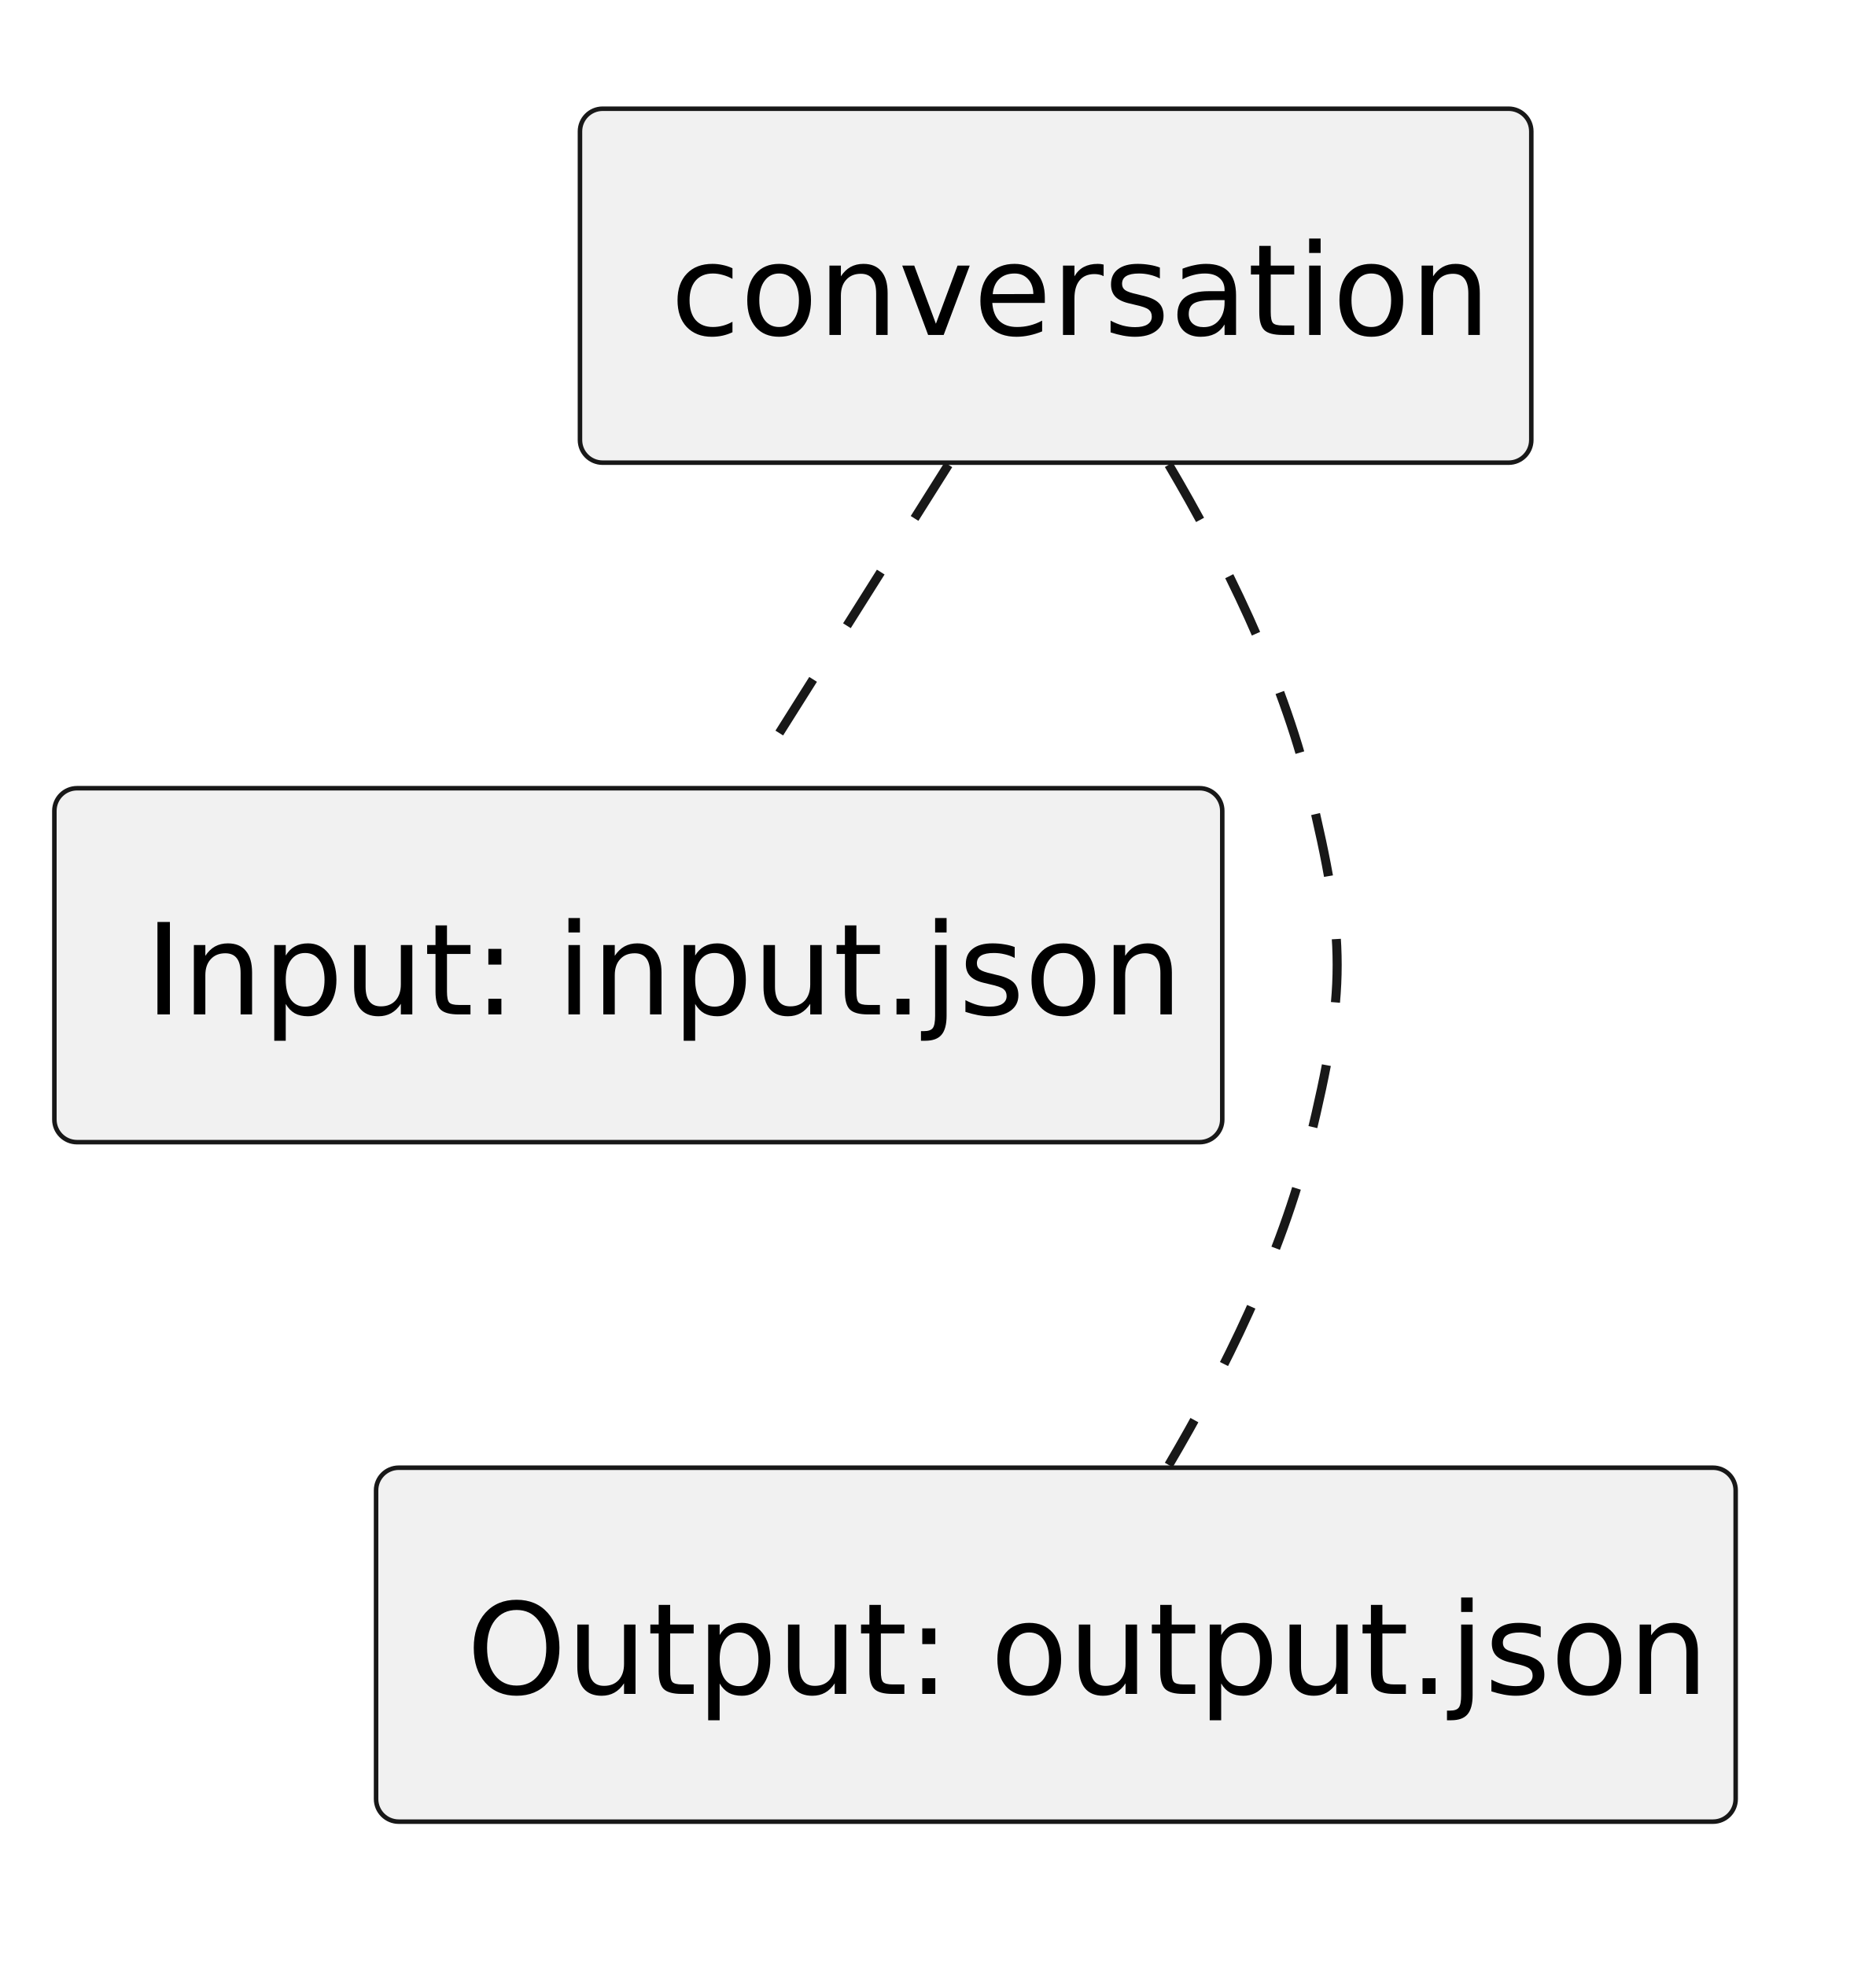
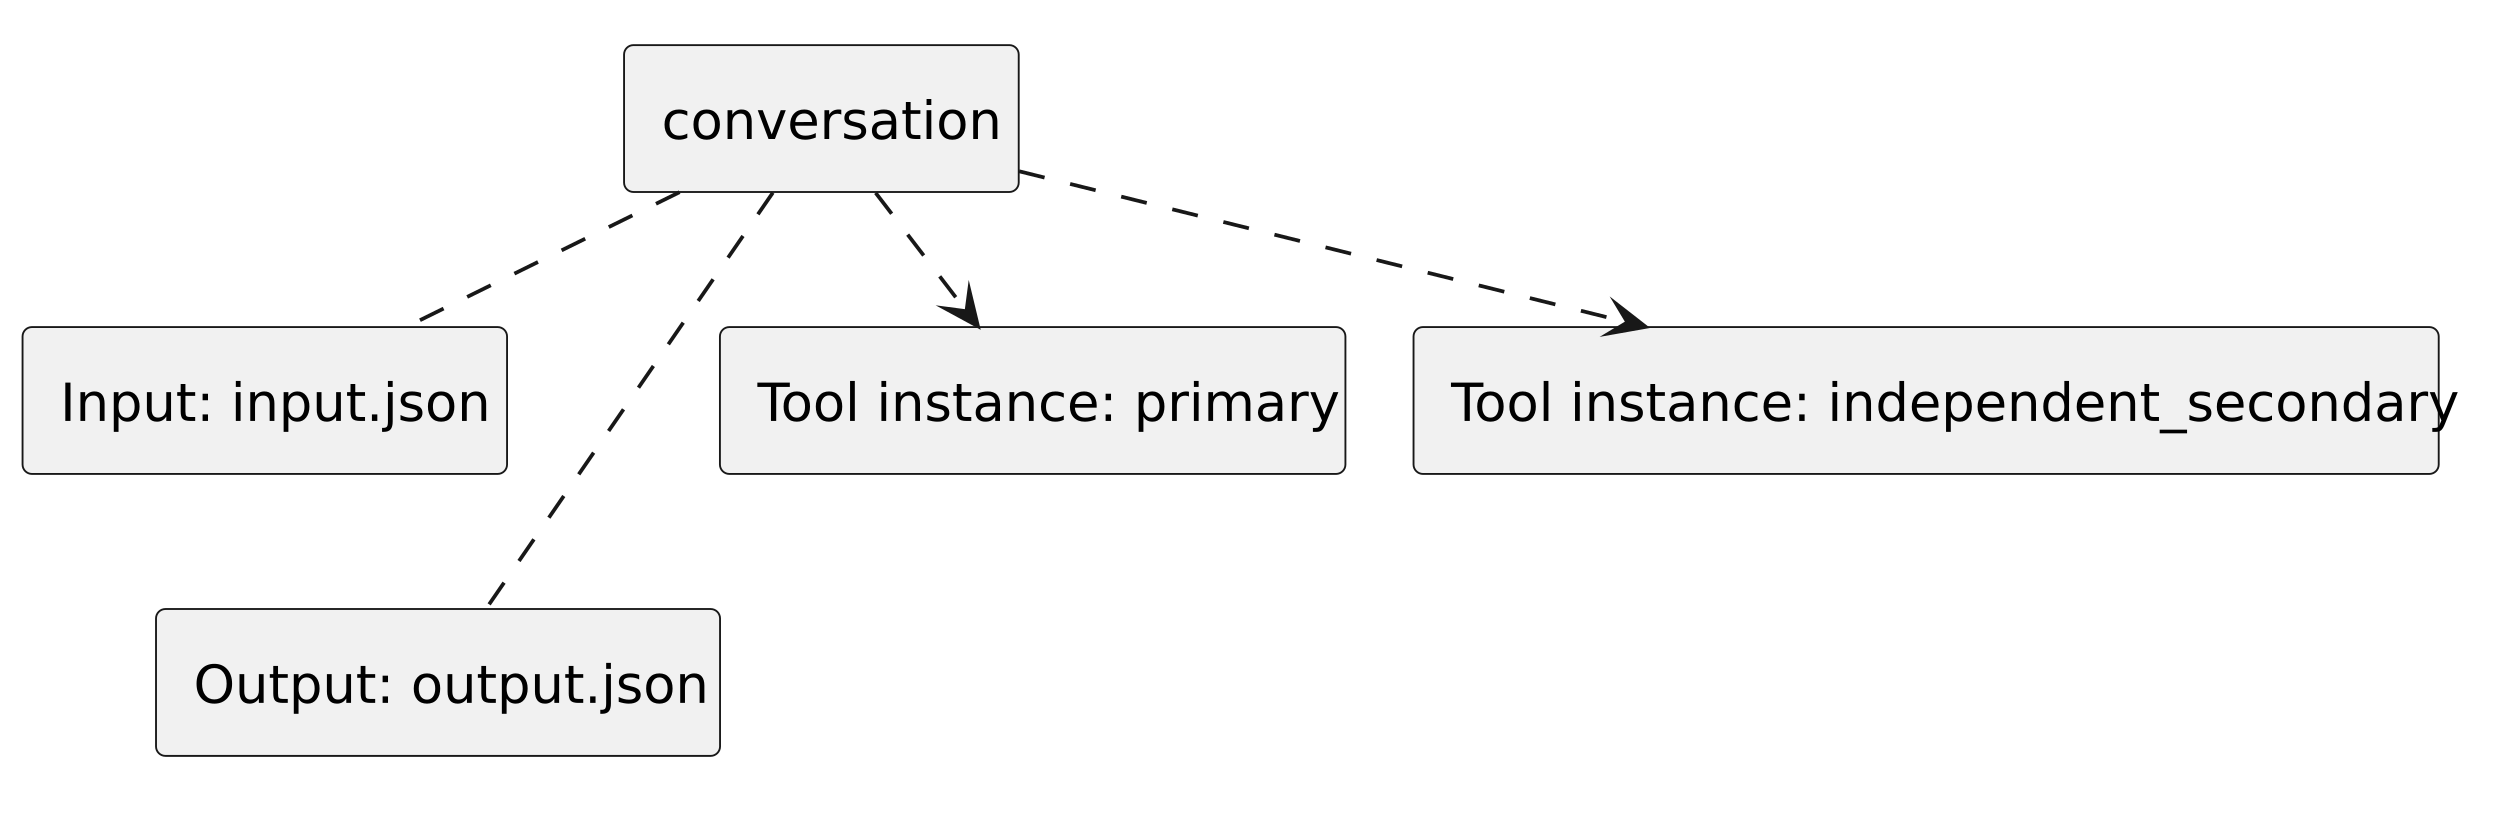
- <svg xmlns="http://www.w3.org/2000/svg" xmlns:xlink="http://www.w3.org/1999/xlink" version="1.1" data-diagram-type="DESCRIPTION" style="width:207px;height:217px;background:#FFFFFF;" width="207px" height="217px" viewBox="0 0 207 217" zoomAndPan="magnify" preserveAspectRatio="none" contentStyleType="text/css">
+ <svg xmlns="http://www.w3.org/2000/svg" xmlns:xlink="http://www.w3.org/1999/xlink" version="1.1" data-diagram-type="DESCRIPTION" style="width:665px;height:217px;background:#FFFFFF;" width="665px" height="217px" viewBox="0 0 665 217" zoomAndPan="magnify" preserveAspectRatio="none" contentStyleType="text/css">
  <defs />
  <g font-family="DejaVu Sans, Liberation Sans, Arial, sans-serif" lengthAdjust="spacing">
    <g class="entity" data-qualified-name="n0" id="ent0001" data-source-line="5">
      <a target="_top" href="//github.com/gorban/api-agent/blob/_____switch_branch_____/tests/integration/fixtures/tool_instances/independent/conversation.md.html" xlink:href="//github.com/gorban/api-agent/blob/_____switch_branch_____/tests/integration/fixtures/tool_instances/independent/conversation.md.html" xlink:type="simple" xlink:actuate="onRequest" xlink:show="new" title="//github.com/gorban/api-agent/blob/_____switch_branch_____/tests/integration/fixtures/tool_instances/independent/conversation.md.html" xlink:title="//github.com/gorban/api-agent/blob/_____switch_branch_____/tests/integration/fixtures/tool_instances/independent/conversation.md.html">
-         <rect x="64" y="12" width="104.98" height="39.068" fill="#F1F1F1" style="stroke:#181818;stroke-width:0.5;" rx="2.5" ry="2.5" />
-         <text x="74" y="36.966" fill="#000" font-size="14" textLength="84.98">conversation</text>
+         <rect x="166" y="12" width="104.98" height="39.068" fill="#F1F1F1" style="stroke:#181818;stroke-width:0.5;" rx="2.5" ry="2.5" />
+         <text x="176" y="36.966" fill="#000" font-size="14" textLength="84.98">conversation</text>
      </a>
    </g>
    <g class="entity" data-qualified-name="ref0" id="ent0002" data-source-line="6">
      <a target="_top" href="//github.com/gorban/api-agent/blob/_____switch_branch_____/tests/integration/fixtures/tool_instances/input.json" xlink:href="//github.com/gorban/api-agent/blob/_____switch_branch_____/tests/integration/fixtures/tool_instances/input.json" xlink:type="simple" xlink:actuate="onRequest" xlink:show="new" title="//github.com/gorban/api-agent/blob/_____switch_branch_____/tests/integration/fixtures/tool_instances/input.json" xlink:title="//github.com/gorban/api-agent/blob/_____switch_branch_____/tests/integration/fixtures/tool_instances/input.json">
        <rect x="6" y="87" width="128.878" height="39.068" fill="#F1F1F1" style="stroke:#181818;stroke-width:0.5;" rx="2.5" ry="2.5" />
        <text x="16" y="111.966" fill="#000" font-size="14" textLength="108.878">Input: input.json</text>
      </a>
    </g>
    <g class="entity" data-qualified-name="ref1" id="ent0004" data-source-line="8">
      <a target="_top" href="//github.com/gorban/api-agent/blob/_____switch_branch_____/tests/integration/fixtures/tool_instances/output.json" xlink:href="//github.com/gorban/api-agent/blob/_____switch_branch_____/tests/integration/fixtures/tool_instances/output.json" xlink:type="simple" xlink:actuate="onRequest" xlink:show="new" title="//github.com/gorban/api-agent/blob/_____switch_branch_____/tests/integration/fixtures/tool_instances/output.json" xlink:title="//github.com/gorban/api-agent/blob/_____switch_branch_____/tests/integration/fixtures/tool_instances/output.json">
        <rect x="41.5" y="162" width="150.032" height="39.068" fill="#F1F1F1" style="stroke:#181818;stroke-width:0.5;" rx="2.5" ry="2.5" />
        <text x="51.5" y="186.966" fill="#000" font-size="14" textLength="130.032">Output: output.json</text>
      </a>
    </g>
+     <g class="entity" data-qualified-name="toolbinding0" id="ent0007" data-source-line="11">
+       <a target="_top" href="//github.com/gorban/api-agent/blob/_____switch_branch_____/tests/integration/fixtures/tool_instances/independent/conversation.md.html#workflow-tool-node-conversation-primary" xlink:href="//github.com/gorban/api-agent/blob/_____switch_branch_____/tests/integration/fixtures/tool_instances/independent/conversation.md.html#workflow-tool-node-conversation-primary" xlink:type="simple" xlink:actuate="onRequest" xlink:show="new" title="//github.com/gorban/api-agent/blob/_____switch_branch_____/tests/integration/fixtures/tool_instances/independent/conversation.md.html#workflow-tool-node-conversation-primary" xlink:title="//github.com/gorban/api-agent/blob/_____switch_branch_____/tests/integration/fixtures/tool_instances/independent/conversation.md.html#workflow-tool-node-conversation-primary">
+         <rect x="191.5" y="87" width="166.383" height="39.068" fill="#F1F1F1" style="stroke:#181818;stroke-width:0.5;" rx="2.5" ry="2.5" />
+         <text x="201.5" y="111.966" fill="#000" font-size="14" textLength="146.383">Tool instance: primary</text>
+       </a>
+     </g>
+     <g class="entity" data-qualified-name="toolbinding1" id="ent0009" data-source-line="13">
+       <a target="_top" href="//github.com/gorban/api-agent/blob/_____switch_branch_____/tests/integration/fixtures/tool_instances/independent/conversation.md.html#workflow-tool-node-conversation-secondary" xlink:href="//github.com/gorban/api-agent/blob/_____switch_branch_____/tests/integration/fixtures/tool_instances/independent/conversation.md.html#workflow-tool-node-conversation-secondary" xlink:type="simple" xlink:actuate="onRequest" xlink:show="new" title="//github.com/gorban/api-agent/blob/_____switch_branch_____/tests/integration/fixtures/tool_instances/independent/conversation.md.html#workflow-tool-node-conversation-secondary" xlink:title="//github.com/gorban/api-agent/blob/_____switch_branch_____/tests/integration/fixtures/tool_instances/independent/conversation.md.html#workflow-tool-node-conversation-secondary">
+         <rect x="376" y="87" width="272.699" height="39.068" fill="#F1F1F1" style="stroke:#181818;stroke-width:0.5;" rx="2.5" ry="2.5" />
+         <text x="386" y="111.966" fill="#000" font-size="14" textLength="252.699">Tool instance: independent_secondary</text>
+       </a>
+     </g>
    <g class="link" data-entity-1="ent0001" data-entity-2="ent0002" id="lnk3" data-link-type="association">
-       <path d="M104.654,51.299 C97.786,62.198 89.167,75.876 82.306,86.764" style="stroke:#181818;stroke-width:1;stroke-dasharray:7,7;" fill="none" />
+       <path d="M180.77,51.11 C158.503,62.093 130.416,75.947 108.161,86.924" style="stroke:#181818;stroke-width:1;stroke-dasharray:7,7;" fill="none" />
    </g>
    <g class="link" data-entity-1="ent0001" data-entity-2="ent0004" id="lnk5" data-link-type="association">
-       <path d="M128.976,51.296 C134.947,61.417 141.449,74.386 144.5,87 C148.575,103.848 148.575,109.152 144.5,126 C141.449,138.614 134.947,151.583 128.976,161.704" style="stroke:#181818;stroke-width:1;stroke-dasharray:7,7;" fill="none" />
+       <path d="M205.582,51.244 C185.961,79.713 148.871,133.53 129.313,161.908" style="stroke:#181818;stroke-width:1;stroke-dasharray:7,7;" fill="none" />
+     </g>
+     <g class="link" data-entity-1="ent0001" data-entity-2="ent0007" id="lnk8" data-link-type="dependency">
+       <polygon points="260.127,86.764,257.823,77.189,257.084,82.797,251.476,82.058,260.127,86.764" fill="#181818" style="stroke:#181818;stroke-width:1;stroke-linejoin:miter;stroke-miterlimit:10;" />
+       <path d="M232.921,51.299 C241.282,62.198 248.731,71.909 257.084,82.797" style="stroke:#181818;stroke-width:1;stroke-dasharray:7,7;" fill="none" />
+     </g>
+     <g class="link" data-entity-1="ent0001" data-entity-2="ent0009" id="lnk10" data-link-type="dependency">
+       <polygon points="437.75,86.94,429.979,80.889,432.897,85.735,428.051,88.653,437.75,86.94" fill="#181818" style="stroke:#181818;stroke-width:1;stroke-linejoin:miter;stroke-miterlimit:10;" />
+       <path d="M271.061,45.551 C317.473,57.075 380.812,72.802 432.897,85.735" style="stroke:#181818;stroke-width:1;stroke-dasharray:7,7;" fill="none" />
    </g>
  </g>
</svg>
